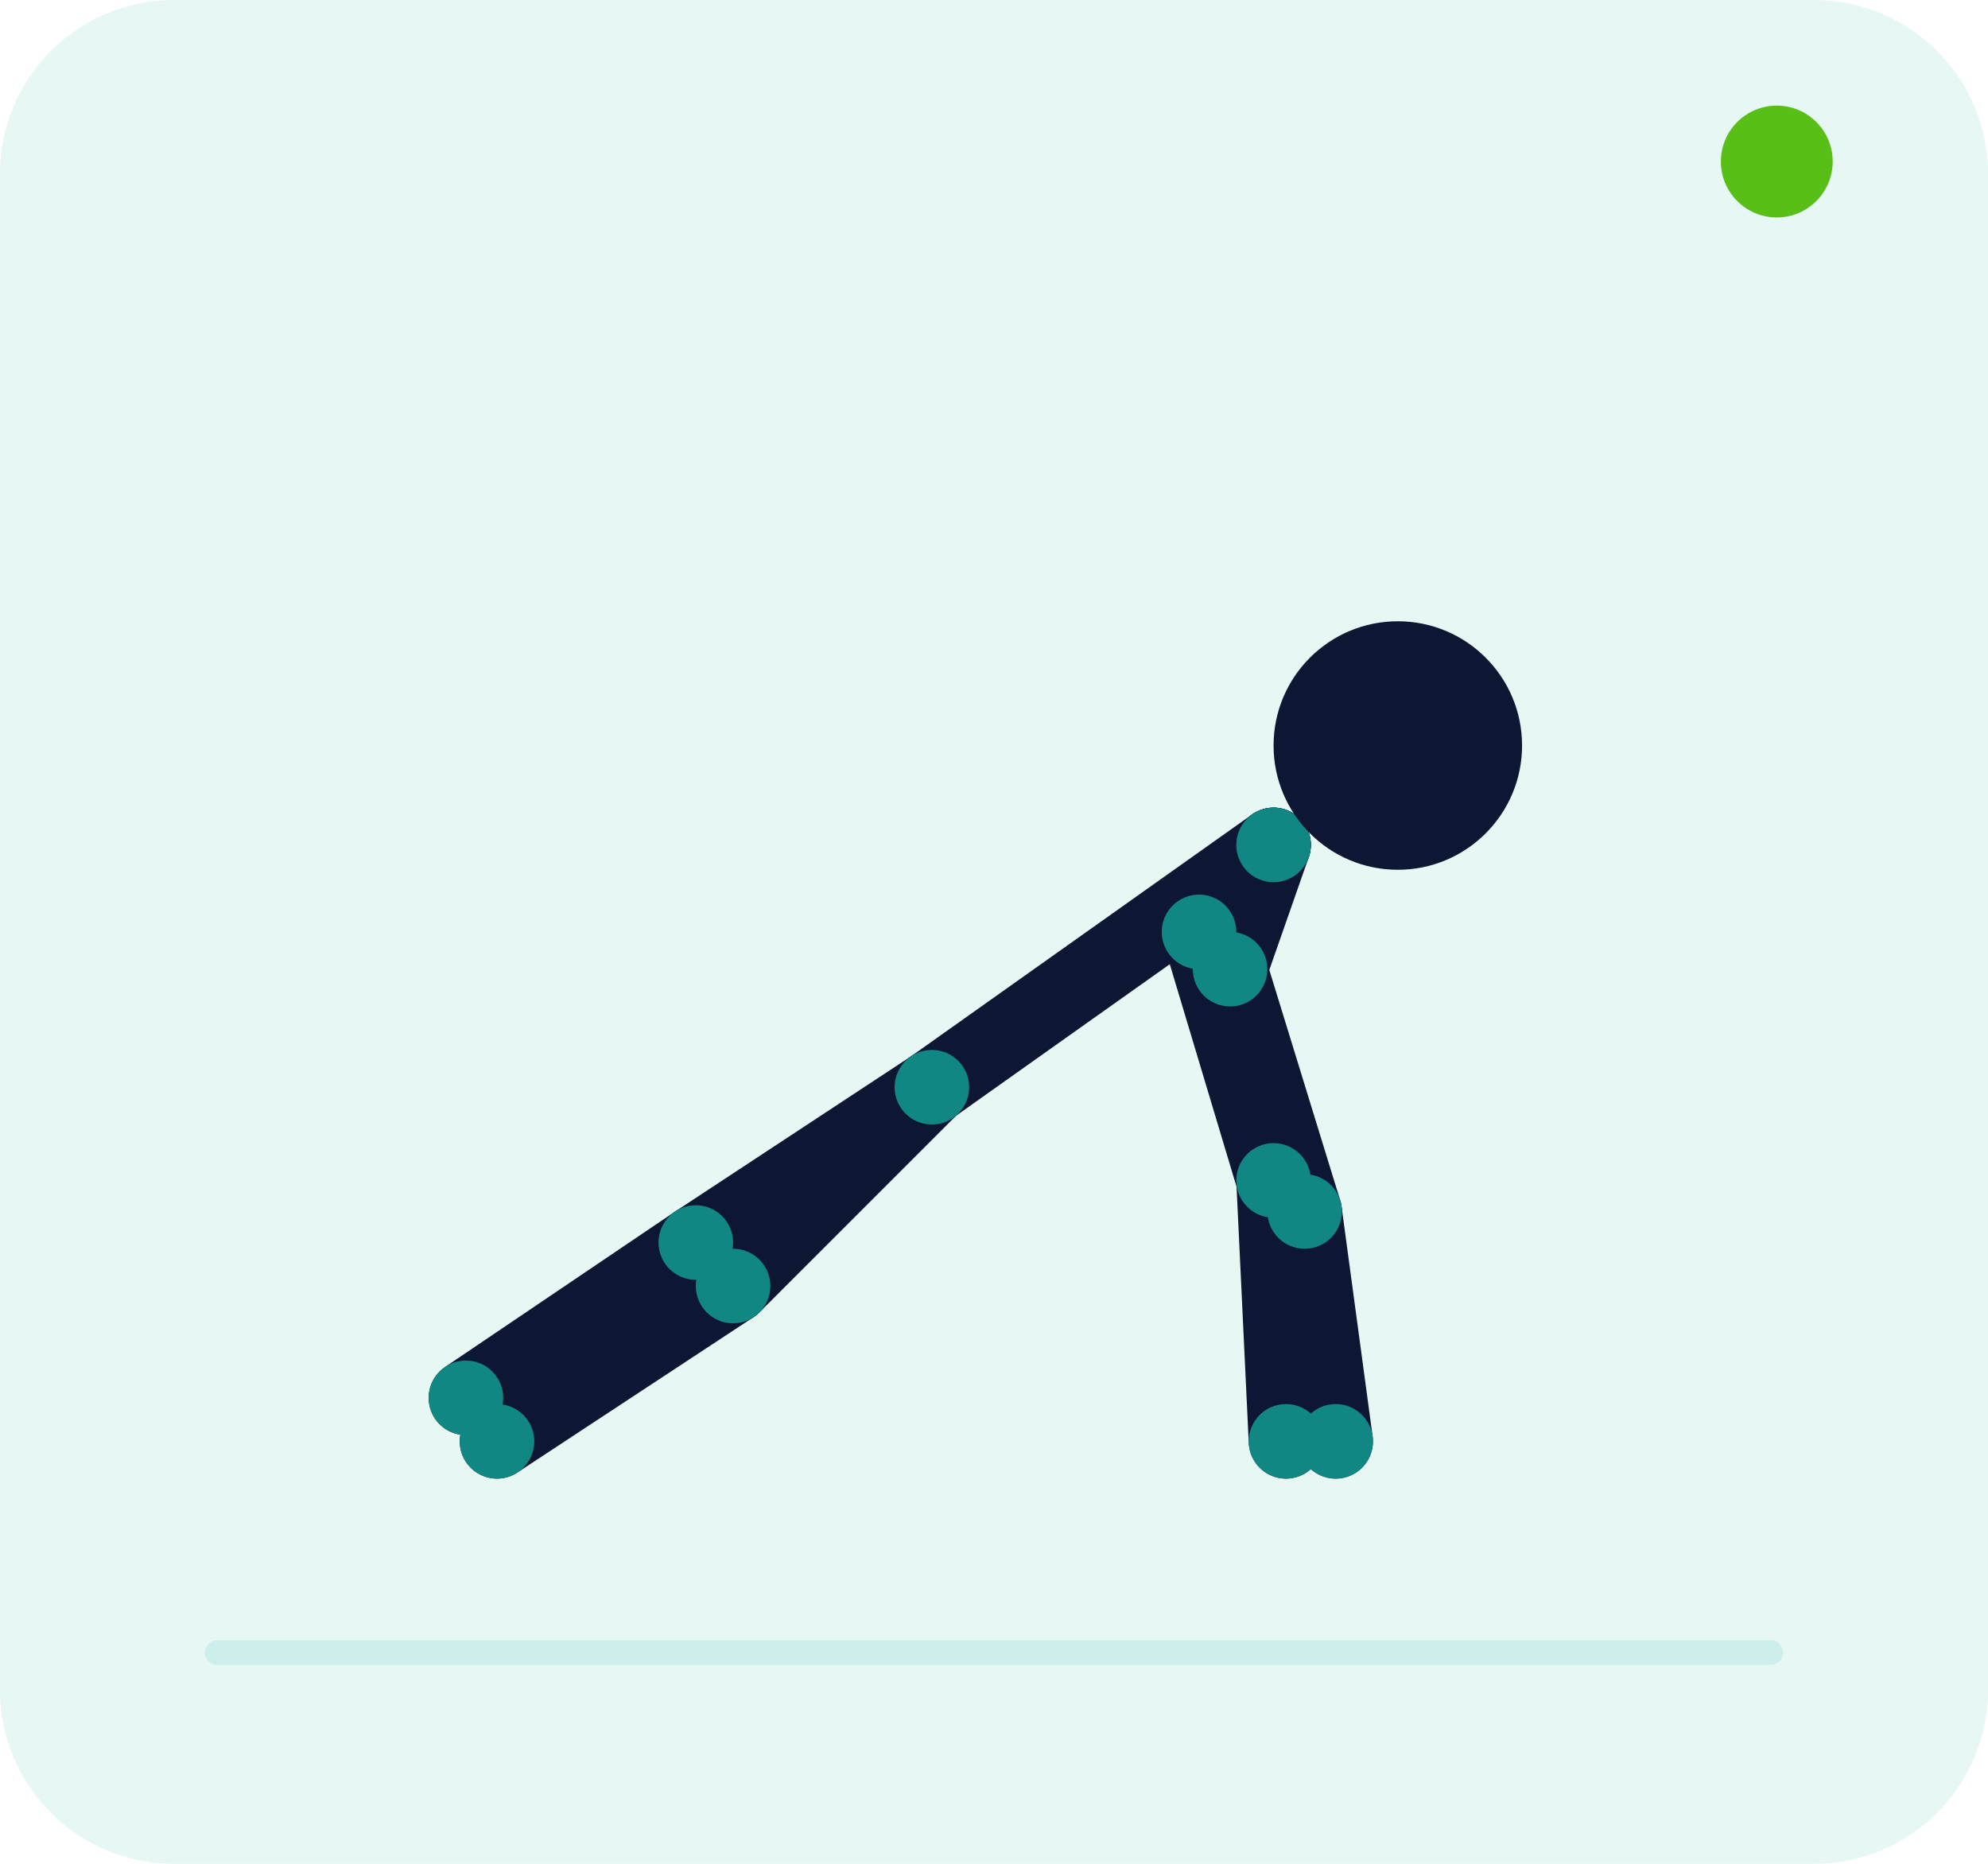
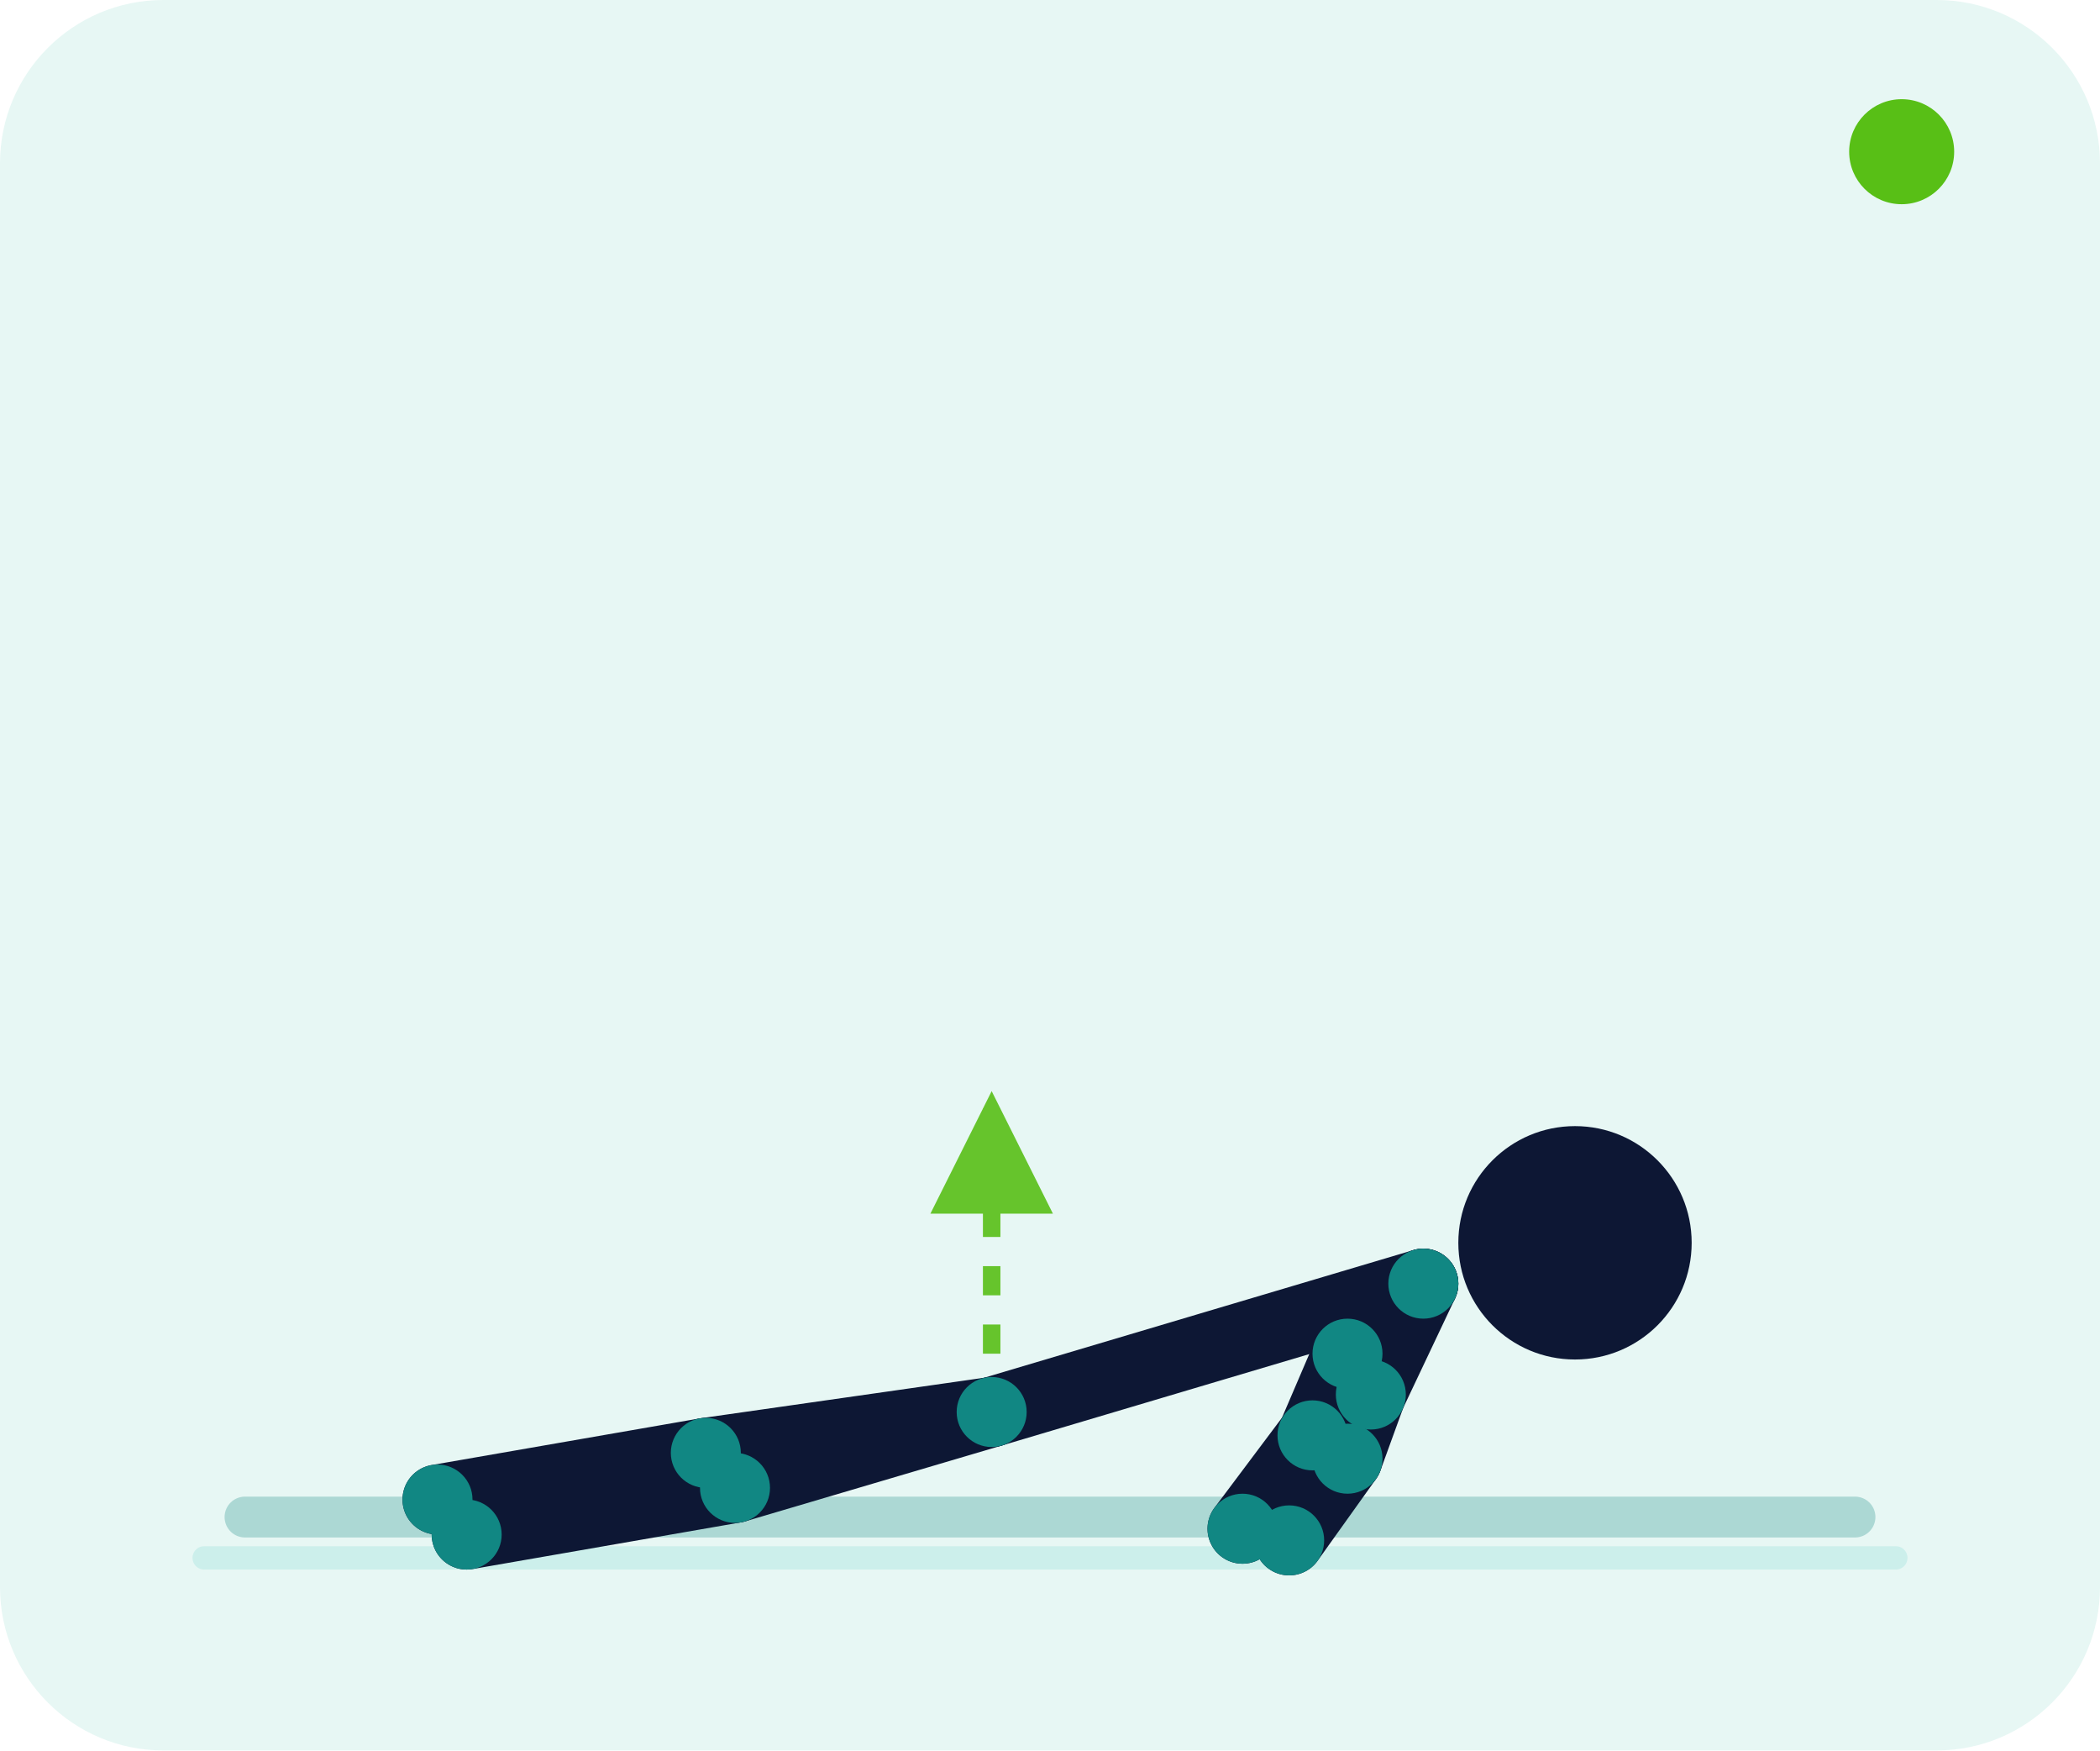
- <svg xmlns="http://www.w3.org/2000/svg" viewBox="0 0 320 300" role="img" aria-labelledby="title desc">
-   <rect width="320" height="300" rx="28" fill="#e7f7f4" />
-   <path d="M35 266h250" stroke="#ccefeb" stroke-width="4" stroke-linecap="round" />
+ <svg xmlns="http://www.w3.org/2000/svg" viewBox="0 0 360 300" role="img" aria-labelledby="title desc">
+   <defs>
+     <marker id="arrow" markerWidth="7" markerHeight="7" refX="6" refY="3.5" orient="auto">
+       <path d="M0 0L7 3.5L0 7z" fill="#58bf16" />
+     </marker>
+   </defs>
+   <rect width="360" height="300" rx="28" fill="#e7f7f4" />
+   <path d="M35 267h290" stroke="#ccefeb" stroke-width="4" stroke-linecap="round" />
+   <path d="M170 242 Q170 206 170 190" fill="none" stroke="#58bf16" stroke-width="3" stroke-dasharray="5 5" marker-end="url(#arrow)" opacity=".9" />
+   <path d="M42 260h276" stroke="#118783" stroke-width="7" stroke-linecap="round" opacity=".28" />
  <g>
-     <line x1="205" y1="136" x2="193" y2="150" stroke="#0d1734" stroke-width="12" stroke-linecap="round">
-       <animate attributeName="x1" values="205;205;205" dur="2.4s" repeatCount="indefinite" keyTimes="0;.5;1" calcMode="spline" keySplines=".4 0 .2 1;.4 0 .2 1" />
-       <animate attributeName="y1" values="136;108;136" dur="2.4s" repeatCount="indefinite" keyTimes="0;.5;1" calcMode="spline" keySplines=".4 0 .2 1;.4 0 .2 1" />
-       <animate attributeName="x2" values="193;193;193" dur="2.4s" repeatCount="indefinite" keyTimes="0;.5;1" calcMode="spline" keySplines=".4 0 .2 1;.4 0 .2 1" />
-       <animate attributeName="y2" values="150;120;150" dur="2.4s" repeatCount="indefinite" keyTimes="0;.5;1" calcMode="spline" keySplines=".4 0 .2 1;.4 0 .2 1" />
+     <line x1="244" y1="220" x2="231" y2="232" stroke="#0d1734" stroke-width="12" stroke-linecap="round">
+       <animate attributeName="x1" values="244;244;244" dur="2.8s" repeatCount="indefinite" keyTimes="0;.5;1" calcMode="spline" keySplines=".4 0 .2 1;.4 0 .2 1" />
+       <animate attributeName="y1" values="220;148;220" dur="2.8s" repeatCount="indefinite" keyTimes="0;.5;1" calcMode="spline" keySplines=".4 0 .2 1;.4 0 .2 1" />
+       <animate attributeName="x2" values="231;231;231" dur="2.8s" repeatCount="indefinite" keyTimes="0;.5;1" calcMode="spline" keySplines=".4 0 .2 1;.4 0 .2 1" />
+       <animate attributeName="y2" values="232;166;232" dur="2.8s" repeatCount="indefinite" keyTimes="0;.5;1" calcMode="spline" keySplines=".4 0 .2 1;.4 0 .2 1" />
    </line>
-     <line x1="205" y1="136" x2="198" y2="156" stroke="#0d1734" stroke-width="12" stroke-linecap="round">
-       <animate attributeName="x1" values="205;205;205" dur="2.4s" repeatCount="indefinite" keyTimes="0;.5;1" calcMode="spline" keySplines=".4 0 .2 1;.4 0 .2 1" />
-       <animate attributeName="y1" values="136;108;136" dur="2.4s" repeatCount="indefinite" keyTimes="0;.5;1" calcMode="spline" keySplines=".4 0 .2 1;.4 0 .2 1" />
-       <animate attributeName="x2" values="198;198;198" dur="2.4s" repeatCount="indefinite" keyTimes="0;.5;1" calcMode="spline" keySplines=".4 0 .2 1;.4 0 .2 1" />
-       <animate attributeName="y2" values="156;126;156" dur="2.4s" repeatCount="indefinite" keyTimes="0;.5;1" calcMode="spline" keySplines=".4 0 .2 1;.4 0 .2 1" />
+     <line x1="244" y1="220" x2="235" y2="239" stroke="#0d1734" stroke-width="12" stroke-linecap="round">
+       <animate attributeName="x1" values="244;244;244" dur="2.8s" repeatCount="indefinite" keyTimes="0;.5;1" calcMode="spline" keySplines=".4 0 .2 1;.4 0 .2 1" />
+       <animate attributeName="y1" values="220;148;220" dur="2.8s" repeatCount="indefinite" keyTimes="0;.5;1" calcMode="spline" keySplines=".4 0 .2 1;.4 0 .2 1" />
+       <animate attributeName="x2" values="235;235;235" dur="2.8s" repeatCount="indefinite" keyTimes="0;.5;1" calcMode="spline" keySplines=".4 0 .2 1;.4 0 .2 1" />
+       <animate attributeName="y2" values="239;173;239" dur="2.8s" repeatCount="indefinite" keyTimes="0;.5;1" calcMode="spline" keySplines=".4 0 .2 1;.4 0 .2 1" />
    </line>
-     <line x1="205" y1="136" x2="150" y2="175" stroke="#0d1734" stroke-width="12" stroke-linecap="round">
-       <animate attributeName="x1" values="205;205;205" dur="2.4s" repeatCount="indefinite" keyTimes="0;.5;1" calcMode="spline" keySplines=".4 0 .2 1;.4 0 .2 1" />
-       <animate attributeName="y1" values="136;108;136" dur="2.4s" repeatCount="indefinite" keyTimes="0;.5;1" calcMode="spline" keySplines=".4 0 .2 1;.4 0 .2 1" />
-       <animate attributeName="x2" values="150;150;150" dur="2.4s" repeatCount="indefinite" keyTimes="0;.5;1" calcMode="spline" keySplines=".4 0 .2 1;.4 0 .2 1" />
-       <animate attributeName="y2" values="175;145;175" dur="2.4s" repeatCount="indefinite" keyTimes="0;.5;1" calcMode="spline" keySplines=".4 0 .2 1;.4 0 .2 1" />
+     <line x1="244" y1="220" x2="170" y2="242" stroke="#0d1734" stroke-width="12" stroke-linecap="round">
+       <animate attributeName="x1" values="244;244;244" dur="2.8s" repeatCount="indefinite" keyTimes="0;.5;1" calcMode="spline" keySplines=".4 0 .2 1;.4 0 .2 1" />
+       <animate attributeName="y1" values="220;148;220" dur="2.8s" repeatCount="indefinite" keyTimes="0;.5;1" calcMode="spline" keySplines=".4 0 .2 1;.4 0 .2 1" />
+       <animate attributeName="x2" values="170;170;170" dur="2.8s" repeatCount="indefinite" keyTimes="0;.5;1" calcMode="spline" keySplines=".4 0 .2 1;.4 0 .2 1" />
+       <animate attributeName="y2" values="242;190;242" dur="2.8s" repeatCount="indefinite" keyTimes="0;.5;1" calcMode="spline" keySplines=".4 0 .2 1;.4 0 .2 1" />
    </line>
-     <line x1="193" y1="150" x2="205" y2="190" stroke="#0d1734" stroke-width="12" stroke-linecap="round">
-       <animate attributeName="x1" values="193;193;193" dur="2.4s" repeatCount="indefinite" keyTimes="0;.5;1" calcMode="spline" keySplines=".4 0 .2 1;.4 0 .2 1" />
-       <animate attributeName="y1" values="150;120;150" dur="2.4s" repeatCount="indefinite" keyTimes="0;.5;1" calcMode="spline" keySplines=".4 0 .2 1;.4 0 .2 1" />
-       <animate attributeName="x2" values="205;205;205" dur="2.4s" repeatCount="indefinite" keyTimes="0;.5;1" calcMode="spline" keySplines=".4 0 .2 1;.4 0 .2 1" />
-       <animate attributeName="y2" values="190;172;190" dur="2.4s" repeatCount="indefinite" keyTimes="0;.5;1" calcMode="spline" keySplines=".4 0 .2 1;.4 0 .2 1" />
+     <line x1="231" y1="232" x2="225" y2="246" stroke="#0d1734" stroke-width="12" stroke-linecap="round">
+       <animate attributeName="x1" values="231;231;231" dur="2.8s" repeatCount="indefinite" keyTimes="0;.5;1" calcMode="spline" keySplines=".4 0 .2 1;.4 0 .2 1" />
+       <animate attributeName="y1" values="232;166;232" dur="2.8s" repeatCount="indefinite" keyTimes="0;.5;1" calcMode="spline" keySplines=".4 0 .2 1;.4 0 .2 1" />
+       <animate attributeName="x2" values="225;225;225" dur="2.8s" repeatCount="indefinite" keyTimes="0;.5;1" calcMode="spline" keySplines=".4 0 .2 1;.4 0 .2 1" />
+       <animate attributeName="y2" values="246;211;246" dur="2.8s" repeatCount="indefinite" keyTimes="0;.5;1" calcMode="spline" keySplines=".4 0 .2 1;.4 0 .2 1" />
    </line>
-     <line x1="205" y1="190" x2="207" y2="232" stroke="#0d1734" stroke-width="12" stroke-linecap="round">
-       <animate attributeName="x1" values="205;205;205" dur="2.4s" repeatCount="indefinite" keyTimes="0;.5;1" calcMode="spline" keySplines=".4 0 .2 1;.4 0 .2 1" />
-       <animate attributeName="y1" values="190;172;190" dur="2.4s" repeatCount="indefinite" keyTimes="0;.5;1" calcMode="spline" keySplines=".4 0 .2 1;.4 0 .2 1" />
-       <animate attributeName="x2" values="207;207;207" dur="2.4s" repeatCount="indefinite" keyTimes="0;.5;1" calcMode="spline" keySplines=".4 0 .2 1;.4 0 .2 1" />
-       <animate attributeName="y2" values="232;224;232" dur="2.4s" repeatCount="indefinite" keyTimes="0;.5;1" calcMode="spline" keySplines=".4 0 .2 1;.4 0 .2 1" />
+     <line x1="225" y1="246" x2="213" y2="262" stroke="#0d1734" stroke-width="12" stroke-linecap="round">
+       <animate attributeName="x1" values="225;225;225" dur="2.8s" repeatCount="indefinite" keyTimes="0;.5;1" calcMode="spline" keySplines=".4 0 .2 1;.4 0 .2 1" />
+       <animate attributeName="y1" values="246;211;246" dur="2.8s" repeatCount="indefinite" keyTimes="0;.5;1" calcMode="spline" keySplines=".4 0 .2 1;.4 0 .2 1" />
+       <animate attributeName="x2" values="213;213;213" dur="2.8s" repeatCount="indefinite" keyTimes="0;.5;1" calcMode="spline" keySplines=".4 0 .2 1;.4 0 .2 1" />
+       <animate attributeName="y2" values="262;258;262" dur="2.8s" repeatCount="indefinite" keyTimes="0;.5;1" calcMode="spline" keySplines=".4 0 .2 1;.4 0 .2 1" />
    </line>
-     <line x1="198" y1="156" x2="210" y2="195" stroke="#0d1734" stroke-width="12" stroke-linecap="round">
-       <animate attributeName="x1" values="198;198;198" dur="2.4s" repeatCount="indefinite" keyTimes="0;.5;1" calcMode="spline" keySplines=".4 0 .2 1;.4 0 .2 1" />
-       <animate attributeName="y1" values="156;126;156" dur="2.4s" repeatCount="indefinite" keyTimes="0;.5;1" calcMode="spline" keySplines=".4 0 .2 1;.4 0 .2 1" />
-       <animate attributeName="x2" values="210;210;210" dur="2.4s" repeatCount="indefinite" keyTimes="0;.5;1" calcMode="spline" keySplines=".4 0 .2 1;.4 0 .2 1" />
-       <animate attributeName="y2" values="195;177;195" dur="2.4s" repeatCount="indefinite" keyTimes="0;.5;1" calcMode="spline" keySplines=".4 0 .2 1;.4 0 .2 1" />
+     <line x1="235" y1="239" x2="231" y2="250" stroke="#0d1734" stroke-width="12" stroke-linecap="round">
+       <animate attributeName="x1" values="235;235;235" dur="2.8s" repeatCount="indefinite" keyTimes="0;.5;1" calcMode="spline" keySplines=".4 0 .2 1;.4 0 .2 1" />
+       <animate attributeName="y1" values="239;173;239" dur="2.8s" repeatCount="indefinite" keyTimes="0;.5;1" calcMode="spline" keySplines=".4 0 .2 1;.4 0 .2 1" />
+       <animate attributeName="x2" values="231;231;231" dur="2.8s" repeatCount="indefinite" keyTimes="0;.5;1" calcMode="spline" keySplines=".4 0 .2 1;.4 0 .2 1" />
+       <animate attributeName="y2" values="250;216;250" dur="2.8s" repeatCount="indefinite" keyTimes="0;.5;1" calcMode="spline" keySplines=".4 0 .2 1;.4 0 .2 1" />
    </line>
-     <line x1="210" y1="195" x2="215" y2="232" stroke="#0d1734" stroke-width="12" stroke-linecap="round">
-       <animate attributeName="x1" values="210;210;210" dur="2.4s" repeatCount="indefinite" keyTimes="0;.5;1" calcMode="spline" keySplines=".4 0 .2 1;.4 0 .2 1" />
-       <animate attributeName="y1" values="195;177;195" dur="2.4s" repeatCount="indefinite" keyTimes="0;.5;1" calcMode="spline" keySplines=".4 0 .2 1;.4 0 .2 1" />
-       <animate attributeName="x2" values="215;215;215" dur="2.4s" repeatCount="indefinite" keyTimes="0;.5;1" calcMode="spline" keySplines=".4 0 .2 1;.4 0 .2 1" />
-       <animate attributeName="y2" values="232;224;232" dur="2.4s" repeatCount="indefinite" keyTimes="0;.5;1" calcMode="spline" keySplines=".4 0 .2 1;.4 0 .2 1" />
+     <line x1="231" y1="250" x2="221" y2="264" stroke="#0d1734" stroke-width="12" stroke-linecap="round">
+       <animate attributeName="x1" values="231;231;231" dur="2.8s" repeatCount="indefinite" keyTimes="0;.5;1" calcMode="spline" keySplines=".4 0 .2 1;.4 0 .2 1" />
+       <animate attributeName="y1" values="250;216;250" dur="2.8s" repeatCount="indefinite" keyTimes="0;.5;1" calcMode="spline" keySplines=".4 0 .2 1;.4 0 .2 1" />
+       <animate attributeName="x2" values="221;221;221" dur="2.8s" repeatCount="indefinite" keyTimes="0;.5;1" calcMode="spline" keySplines=".4 0 .2 1;.4 0 .2 1" />
+       <animate attributeName="y2" values="264;260;264" dur="2.8s" repeatCount="indefinite" keyTimes="0;.5;1" calcMode="spline" keySplines=".4 0 .2 1;.4 0 .2 1" />
    </line>
-     <line x1="150" y1="175" x2="112" y2="200" stroke="#0d1734" stroke-width="12" stroke-linecap="round">
-       <animate attributeName="x1" values="150;150;150" dur="2.4s" repeatCount="indefinite" keyTimes="0;.5;1" calcMode="spline" keySplines=".4 0 .2 1;.4 0 .2 1" />
-       <animate attributeName="y1" values="175;145;175" dur="2.4s" repeatCount="indefinite" keyTimes="0;.5;1" calcMode="spline" keySplines=".4 0 .2 1;.4 0 .2 1" />
-       <animate attributeName="x2" values="112;112;112" dur="2.4s" repeatCount="indefinite" keyTimes="0;.5;1" calcMode="spline" keySplines=".4 0 .2 1;.4 0 .2 1" />
-       <animate attributeName="y2" values="200;172;200" dur="2.4s" repeatCount="indefinite" keyTimes="0;.5;1" calcMode="spline" keySplines=".4 0 .2 1;.4 0 .2 1" />
+     <line x1="170" y1="242" x2="121" y2="249" stroke="#0d1734" stroke-width="12" stroke-linecap="round">
+       <animate attributeName="x1" values="170;170;170" dur="2.8s" repeatCount="indefinite" keyTimes="0;.5;1" calcMode="spline" keySplines=".4 0 .2 1;.4 0 .2 1" />
+       <animate attributeName="y1" values="242;190;242" dur="2.8s" repeatCount="indefinite" keyTimes="0;.5;1" calcMode="spline" keySplines=".4 0 .2 1;.4 0 .2 1" />
+       <animate attributeName="x2" values="121;121;121" dur="2.8s" repeatCount="indefinite" keyTimes="0;.5;1" calcMode="spline" keySplines=".4 0 .2 1;.4 0 .2 1" />
+       <animate attributeName="y2" values="249;218;249" dur="2.8s" repeatCount="indefinite" keyTimes="0;.5;1" calcMode="spline" keySplines=".4 0 .2 1;.4 0 .2 1" />
    </line>
-     <line x1="112" y1="200" x2="75" y2="225" stroke="#0d1734" stroke-width="12" stroke-linecap="round">
-       <animate attributeName="x1" values="112;112;112" dur="2.4s" repeatCount="indefinite" keyTimes="0;.5;1" calcMode="spline" keySplines=".4 0 .2 1;.4 0 .2 1" />
-       <animate attributeName="y1" values="200;172;200" dur="2.4s" repeatCount="indefinite" keyTimes="0;.5;1" calcMode="spline" keySplines=".4 0 .2 1;.4 0 .2 1" />
-       <animate attributeName="x2" values="75;75;75" dur="2.4s" repeatCount="indefinite" keyTimes="0;.5;1" calcMode="spline" keySplines=".4 0 .2 1;.4 0 .2 1" />
-       <animate attributeName="y2" values="225;200;225" dur="2.4s" repeatCount="indefinite" keyTimes="0;.5;1" calcMode="spline" keySplines=".4 0 .2 1;.4 0 .2 1" />
+     <line x1="121" y1="249" x2="75" y2="257" stroke="#0d1734" stroke-width="12" stroke-linecap="round">
+       <animate attributeName="x1" values="121;121;121" dur="2.8s" repeatCount="indefinite" keyTimes="0;.5;1" calcMode="spline" keySplines=".4 0 .2 1;.4 0 .2 1" />
+       <animate attributeName="y1" values="249;218;249" dur="2.8s" repeatCount="indefinite" keyTimes="0;.5;1" calcMode="spline" keySplines=".4 0 .2 1;.4 0 .2 1" />
+       <animate attributeName="x2" values="75;75;75" dur="2.8s" repeatCount="indefinite" keyTimes="0;.5;1" calcMode="spline" keySplines=".4 0 .2 1;.4 0 .2 1" />
+       <animate attributeName="y2" values="257;252;257" dur="2.8s" repeatCount="indefinite" keyTimes="0;.5;1" calcMode="spline" keySplines=".4 0 .2 1;.4 0 .2 1" />
    </line>
-     <line x1="150" y1="175" x2="118" y2="207" stroke="#0d1734" stroke-width="12" stroke-linecap="round">
-       <animate attributeName="x1" values="150;150;150" dur="2.4s" repeatCount="indefinite" keyTimes="0;.5;1" calcMode="spline" keySplines=".4 0 .2 1;.4 0 .2 1" />
-       <animate attributeName="y1" values="175;145;175" dur="2.4s" repeatCount="indefinite" keyTimes="0;.5;1" calcMode="spline" keySplines=".4 0 .2 1;.4 0 .2 1" />
-       <animate attributeName="x2" values="118;118;118" dur="2.4s" repeatCount="indefinite" keyTimes="0;.5;1" calcMode="spline" keySplines=".4 0 .2 1;.4 0 .2 1" />
-       <animate attributeName="y2" values="207;179;207" dur="2.4s" repeatCount="indefinite" keyTimes="0;.5;1" calcMode="spline" keySplines=".4 0 .2 1;.4 0 .2 1" />
+     <line x1="170" y1="242" x2="126" y2="255" stroke="#0d1734" stroke-width="12" stroke-linecap="round">
+       <animate attributeName="x1" values="170;170;170" dur="2.8s" repeatCount="indefinite" keyTimes="0;.5;1" calcMode="spline" keySplines=".4 0 .2 1;.4 0 .2 1" />
+       <animate attributeName="y1" values="242;190;242" dur="2.8s" repeatCount="indefinite" keyTimes="0;.5;1" calcMode="spline" keySplines=".4 0 .2 1;.4 0 .2 1" />
+       <animate attributeName="x2" values="126;126;126" dur="2.8s" repeatCount="indefinite" keyTimes="0;.5;1" calcMode="spline" keySplines=".4 0 .2 1;.4 0 .2 1" />
+       <animate attributeName="y2" values="255;226;255" dur="2.8s" repeatCount="indefinite" keyTimes="0;.5;1" calcMode="spline" keySplines=".4 0 .2 1;.4 0 .2 1" />
    </line>
-     <line x1="118" y1="207" x2="80" y2="232" stroke="#0d1734" stroke-width="12" stroke-linecap="round">
-       <animate attributeName="x1" values="118;118;118" dur="2.4s" repeatCount="indefinite" keyTimes="0;.5;1" calcMode="spline" keySplines=".4 0 .2 1;.4 0 .2 1" />
-       <animate attributeName="y1" values="207;179;207" dur="2.4s" repeatCount="indefinite" keyTimes="0;.5;1" calcMode="spline" keySplines=".4 0 .2 1;.4 0 .2 1" />
-       <animate attributeName="x2" values="80;80;80" dur="2.4s" repeatCount="indefinite" keyTimes="0;.5;1" calcMode="spline" keySplines=".4 0 .2 1;.4 0 .2 1" />
-       <animate attributeName="y2" values="232;207;232" dur="2.4s" repeatCount="indefinite" keyTimes="0;.5;1" calcMode="spline" keySplines=".4 0 .2 1;.4 0 .2 1" />
+     <line x1="126" y1="255" x2="80" y2="263" stroke="#0d1734" stroke-width="12" stroke-linecap="round">
+       <animate attributeName="x1" values="126;126;126" dur="2.8s" repeatCount="indefinite" keyTimes="0;.5;1" calcMode="spline" keySplines=".4 0 .2 1;.4 0 .2 1" />
+       <animate attributeName="y1" values="255;226;255" dur="2.8s" repeatCount="indefinite" keyTimes="0;.5;1" calcMode="spline" keySplines=".4 0 .2 1;.4 0 .2 1" />
+       <animate attributeName="x2" values="80;80;80" dur="2.8s" repeatCount="indefinite" keyTimes="0;.5;1" calcMode="spline" keySplines=".4 0 .2 1;.4 0 .2 1" />
+       <animate attributeName="y2" values="263;260;263" dur="2.8s" repeatCount="indefinite" keyTimes="0;.5;1" calcMode="spline" keySplines=".4 0 .2 1;.4 0 .2 1" />
    </line>
-     <circle cx="205" cy="136" r="6" fill="#118783">
-       <animate attributeName="cx" values="205;205;205" dur="2.4s" repeatCount="indefinite" keyTimes="0;.5;1" calcMode="spline" keySplines=".4 0 .2 1;.4 0 .2 1" />
-       <animate attributeName="cy" values="136;108;136" dur="2.4s" repeatCount="indefinite" keyTimes="0;.5;1" calcMode="spline" keySplines=".4 0 .2 1;.4 0 .2 1" />
+     <circle cx="244" cy="220" r="6" fill="#118783">
+       <animate attributeName="cx" values="244;244;244" dur="2.8s" repeatCount="indefinite" keyTimes="0;.5;1" calcMode="spline" keySplines=".4 0 .2 1;.4 0 .2 1" />
+       <animate attributeName="cy" values="220;148;220" dur="2.8s" repeatCount="indefinite" keyTimes="0;.5;1" calcMode="spline" keySplines=".4 0 .2 1;.4 0 .2 1" />
    </circle>
-     <circle cx="150" cy="175" r="6" fill="#118783">
-       <animate attributeName="cx" values="150;150;150" dur="2.4s" repeatCount="indefinite" keyTimes="0;.5;1" calcMode="spline" keySplines=".4 0 .2 1;.4 0 .2 1" />
-       <animate attributeName="cy" values="175;145;175" dur="2.4s" repeatCount="indefinite" keyTimes="0;.5;1" calcMode="spline" keySplines=".4 0 .2 1;.4 0 .2 1" />
+     <circle cx="170" cy="242" r="6" fill="#118783">
+       <animate attributeName="cx" values="170;170;170" dur="2.8s" repeatCount="indefinite" keyTimes="0;.5;1" calcMode="spline" keySplines=".4 0 .2 1;.4 0 .2 1" />
+       <animate attributeName="cy" values="242;190;242" dur="2.8s" repeatCount="indefinite" keyTimes="0;.5;1" calcMode="spline" keySplines=".4 0 .2 1;.4 0 .2 1" />
    </circle>
-     <circle cx="193" cy="150" r="6" fill="#118783">
-       <animate attributeName="cx" values="193;193;193" dur="2.4s" repeatCount="indefinite" keyTimes="0;.5;1" calcMode="spline" keySplines=".4 0 .2 1;.4 0 .2 1" />
-       <animate attributeName="cy" values="150;120;150" dur="2.4s" repeatCount="indefinite" keyTimes="0;.5;1" calcMode="spline" keySplines=".4 0 .2 1;.4 0 .2 1" />
+     <circle cx="231" cy="232" r="6" fill="#118783">
+       <animate attributeName="cx" values="231;231;231" dur="2.8s" repeatCount="indefinite" keyTimes="0;.5;1" calcMode="spline" keySplines=".4 0 .2 1;.4 0 .2 1" />
+       <animate attributeName="cy" values="232;166;232" dur="2.8s" repeatCount="indefinite" keyTimes="0;.5;1" calcMode="spline" keySplines=".4 0 .2 1;.4 0 .2 1" />
    </circle>
-     <circle cx="198" cy="156" r="6" fill="#118783">
-       <animate attributeName="cx" values="198;198;198" dur="2.4s" repeatCount="indefinite" keyTimes="0;.5;1" calcMode="spline" keySplines=".4 0 .2 1;.4 0 .2 1" />
-       <animate attributeName="cy" values="156;126;156" dur="2.4s" repeatCount="indefinite" keyTimes="0;.5;1" calcMode="spline" keySplines=".4 0 .2 1;.4 0 .2 1" />
+     <circle cx="235" cy="239" r="6" fill="#118783">
+       <animate attributeName="cx" values="235;235;235" dur="2.8s" repeatCount="indefinite" keyTimes="0;.5;1" calcMode="spline" keySplines=".4 0 .2 1;.4 0 .2 1" />
+       <animate attributeName="cy" values="239;173;239" dur="2.8s" repeatCount="indefinite" keyTimes="0;.5;1" calcMode="spline" keySplines=".4 0 .2 1;.4 0 .2 1" />
    </circle>
-     <circle cx="205" cy="190" r="6" fill="#118783">
-       <animate attributeName="cx" values="205;205;205" dur="2.4s" repeatCount="indefinite" keyTimes="0;.5;1" calcMode="spline" keySplines=".4 0 .2 1;.4 0 .2 1" />
-       <animate attributeName="cy" values="190;172;190" dur="2.4s" repeatCount="indefinite" keyTimes="0;.5;1" calcMode="spline" keySplines=".4 0 .2 1;.4 0 .2 1" />
+     <circle cx="225" cy="246" r="6" fill="#118783">
+       <animate attributeName="cx" values="225;225;225" dur="2.8s" repeatCount="indefinite" keyTimes="0;.5;1" calcMode="spline" keySplines=".4 0 .2 1;.4 0 .2 1" />
+       <animate attributeName="cy" values="246;211;246" dur="2.8s" repeatCount="indefinite" keyTimes="0;.5;1" calcMode="spline" keySplines=".4 0 .2 1;.4 0 .2 1" />
    </circle>
-     <circle cx="210" cy="195" r="6" fill="#118783">
-       <animate attributeName="cx" values="210;210;210" dur="2.4s" repeatCount="indefinite" keyTimes="0;.5;1" calcMode="spline" keySplines=".4 0 .2 1;.4 0 .2 1" />
-       <animate attributeName="cy" values="195;177;195" dur="2.4s" repeatCount="indefinite" keyTimes="0;.5;1" calcMode="spline" keySplines=".4 0 .2 1;.4 0 .2 1" />
+     <circle cx="231" cy="250" r="6" fill="#118783">
+       <animate attributeName="cx" values="231;231;231" dur="2.8s" repeatCount="indefinite" keyTimes="0;.5;1" calcMode="spline" keySplines=".4 0 .2 1;.4 0 .2 1" />
+       <animate attributeName="cy" values="250;216;250" dur="2.8s" repeatCount="indefinite" keyTimes="0;.5;1" calcMode="spline" keySplines=".4 0 .2 1;.4 0 .2 1" />
    </circle>
-     <circle cx="207" cy="232" r="6" fill="#118783">
-       <animate attributeName="cx" values="207;207;207" dur="2.4s" repeatCount="indefinite" keyTimes="0;.5;1" calcMode="spline" keySplines=".4 0 .2 1;.4 0 .2 1" />
-       <animate attributeName="cy" values="232;224;232" dur="2.4s" repeatCount="indefinite" keyTimes="0;.5;1" calcMode="spline" keySplines=".4 0 .2 1;.4 0 .2 1" />
+     <circle cx="213" cy="262" r="6" fill="#118783">
+       <animate attributeName="cx" values="213;213;213" dur="2.8s" repeatCount="indefinite" keyTimes="0;.5;1" calcMode="spline" keySplines=".4 0 .2 1;.4 0 .2 1" />
+       <animate attributeName="cy" values="262;258;262" dur="2.8s" repeatCount="indefinite" keyTimes="0;.5;1" calcMode="spline" keySplines=".4 0 .2 1;.4 0 .2 1" />
    </circle>
-     <circle cx="215" cy="232" r="6" fill="#118783">
-       <animate attributeName="cx" values="215;215;215" dur="2.4s" repeatCount="indefinite" keyTimes="0;.5;1" calcMode="spline" keySplines=".4 0 .2 1;.4 0 .2 1" />
-       <animate attributeName="cy" values="232;224;232" dur="2.4s" repeatCount="indefinite" keyTimes="0;.5;1" calcMode="spline" keySplines=".4 0 .2 1;.4 0 .2 1" />
+     <circle cx="221" cy="264" r="6" fill="#118783">
+       <animate attributeName="cx" values="221;221;221" dur="2.8s" repeatCount="indefinite" keyTimes="0;.5;1" calcMode="spline" keySplines=".4 0 .2 1;.4 0 .2 1" />
+       <animate attributeName="cy" values="264;260;264" dur="2.8s" repeatCount="indefinite" keyTimes="0;.5;1" calcMode="spline" keySplines=".4 0 .2 1;.4 0 .2 1" />
    </circle>
-     <circle cx="112" cy="200" r="6" fill="#118783">
-       <animate attributeName="cx" values="112;112;112" dur="2.4s" repeatCount="indefinite" keyTimes="0;.5;1" calcMode="spline" keySplines=".4 0 .2 1;.4 0 .2 1" />
-       <animate attributeName="cy" values="200;172;200" dur="2.4s" repeatCount="indefinite" keyTimes="0;.5;1" calcMode="spline" keySplines=".4 0 .2 1;.4 0 .2 1" />
+     <circle cx="121" cy="249" r="6" fill="#118783">
+       <animate attributeName="cx" values="121;121;121" dur="2.8s" repeatCount="indefinite" keyTimes="0;.5;1" calcMode="spline" keySplines=".4 0 .2 1;.4 0 .2 1" />
+       <animate attributeName="cy" values="249;218;249" dur="2.8s" repeatCount="indefinite" keyTimes="0;.5;1" calcMode="spline" keySplines=".4 0 .2 1;.4 0 .2 1" />
    </circle>
-     <circle cx="118" cy="207" r="6" fill="#118783">
-       <animate attributeName="cx" values="118;118;118" dur="2.4s" repeatCount="indefinite" keyTimes="0;.5;1" calcMode="spline" keySplines=".4 0 .2 1;.4 0 .2 1" />
-       <animate attributeName="cy" values="207;179;207" dur="2.4s" repeatCount="indefinite" keyTimes="0;.5;1" calcMode="spline" keySplines=".4 0 .2 1;.4 0 .2 1" />
+     <circle cx="126" cy="255" r="6" fill="#118783">
+       <animate attributeName="cx" values="126;126;126" dur="2.8s" repeatCount="indefinite" keyTimes="0;.5;1" calcMode="spline" keySplines=".4 0 .2 1;.4 0 .2 1" />
+       <animate attributeName="cy" values="255;226;255" dur="2.8s" repeatCount="indefinite" keyTimes="0;.5;1" calcMode="spline" keySplines=".4 0 .2 1;.4 0 .2 1" />
    </circle>
-     <circle cx="75" cy="225" r="6" fill="#118783">
-       <animate attributeName="cx" values="75;75;75" dur="2.4s" repeatCount="indefinite" keyTimes="0;.5;1" calcMode="spline" keySplines=".4 0 .2 1;.4 0 .2 1" />
-       <animate attributeName="cy" values="225;200;225" dur="2.4s" repeatCount="indefinite" keyTimes="0;.5;1" calcMode="spline" keySplines=".4 0 .2 1;.4 0 .2 1" />
+     <circle cx="75" cy="257" r="6" fill="#118783">
+       <animate attributeName="cx" values="75;75;75" dur="2.8s" repeatCount="indefinite" keyTimes="0;.5;1" calcMode="spline" keySplines=".4 0 .2 1;.4 0 .2 1" />
+       <animate attributeName="cy" values="257;252;257" dur="2.8s" repeatCount="indefinite" keyTimes="0;.5;1" calcMode="spline" keySplines=".4 0 .2 1;.4 0 .2 1" />
    </circle>
-     <circle cx="80" cy="232" r="6" fill="#118783">
-       <animate attributeName="cx" values="80;80;80" dur="2.4s" repeatCount="indefinite" keyTimes="0;.5;1" calcMode="spline" keySplines=".4 0 .2 1;.4 0 .2 1" />
-       <animate attributeName="cy" values="232;207;232" dur="2.4s" repeatCount="indefinite" keyTimes="0;.5;1" calcMode="spline" keySplines=".4 0 .2 1;.4 0 .2 1" />
+     <circle cx="80" cy="263" r="6" fill="#118783">
+       <animate attributeName="cx" values="80;80;80" dur="2.8s" repeatCount="indefinite" keyTimes="0;.5;1" calcMode="spline" keySplines=".4 0 .2 1;.4 0 .2 1" />
+       <animate attributeName="cy" values="263;260;263" dur="2.8s" repeatCount="indefinite" keyTimes="0;.5;1" calcMode="spline" keySplines=".4 0 .2 1;.4 0 .2 1" />
    </circle>
-     <circle cx="225" cy="120" r="20" fill="#0d1734">
-       <animate attributeName="cx" values="225;225;225" dur="2.4s" repeatCount="indefinite" keyTimes="0;.5;1" calcMode="spline" keySplines=".4 0 .2 1;.4 0 .2 1" />
-       <animate attributeName="cy" values="120;90;120" dur="2.4s" repeatCount="indefinite" keyTimes="0;.5;1" calcMode="spline" keySplines=".4 0 .2 1;.4 0 .2 1" />
+     <circle cx="270" cy="213" r="20" fill="#0d1734">
+       <animate attributeName="cx" values="270;270;270" dur="2.8s" repeatCount="indefinite" keyTimes="0;.5;1" calcMode="spline" keySplines=".4 0 .2 1;.4 0 .2 1" />
+       <animate attributeName="cy" values="213;133;213" dur="2.8s" repeatCount="indefinite" keyTimes="0;.5;1" calcMode="spline" keySplines=".4 0 .2 1;.4 0 .2 1" />
    </circle>
  </g>
-   <circle cx="286" cy="26" r="9" fill="#58bf16">
-     <animate attributeName="opacity" values=".35;1;.35" dur="2.4s" repeatCount="indefinite" />
+   <circle cx="326" cy="26" r="9" fill="#58bf16">
+     <animate attributeName="opacity" values=".35;1;.35" dur="2.8s" repeatCount="indefinite" />
  </circle>
</svg>
